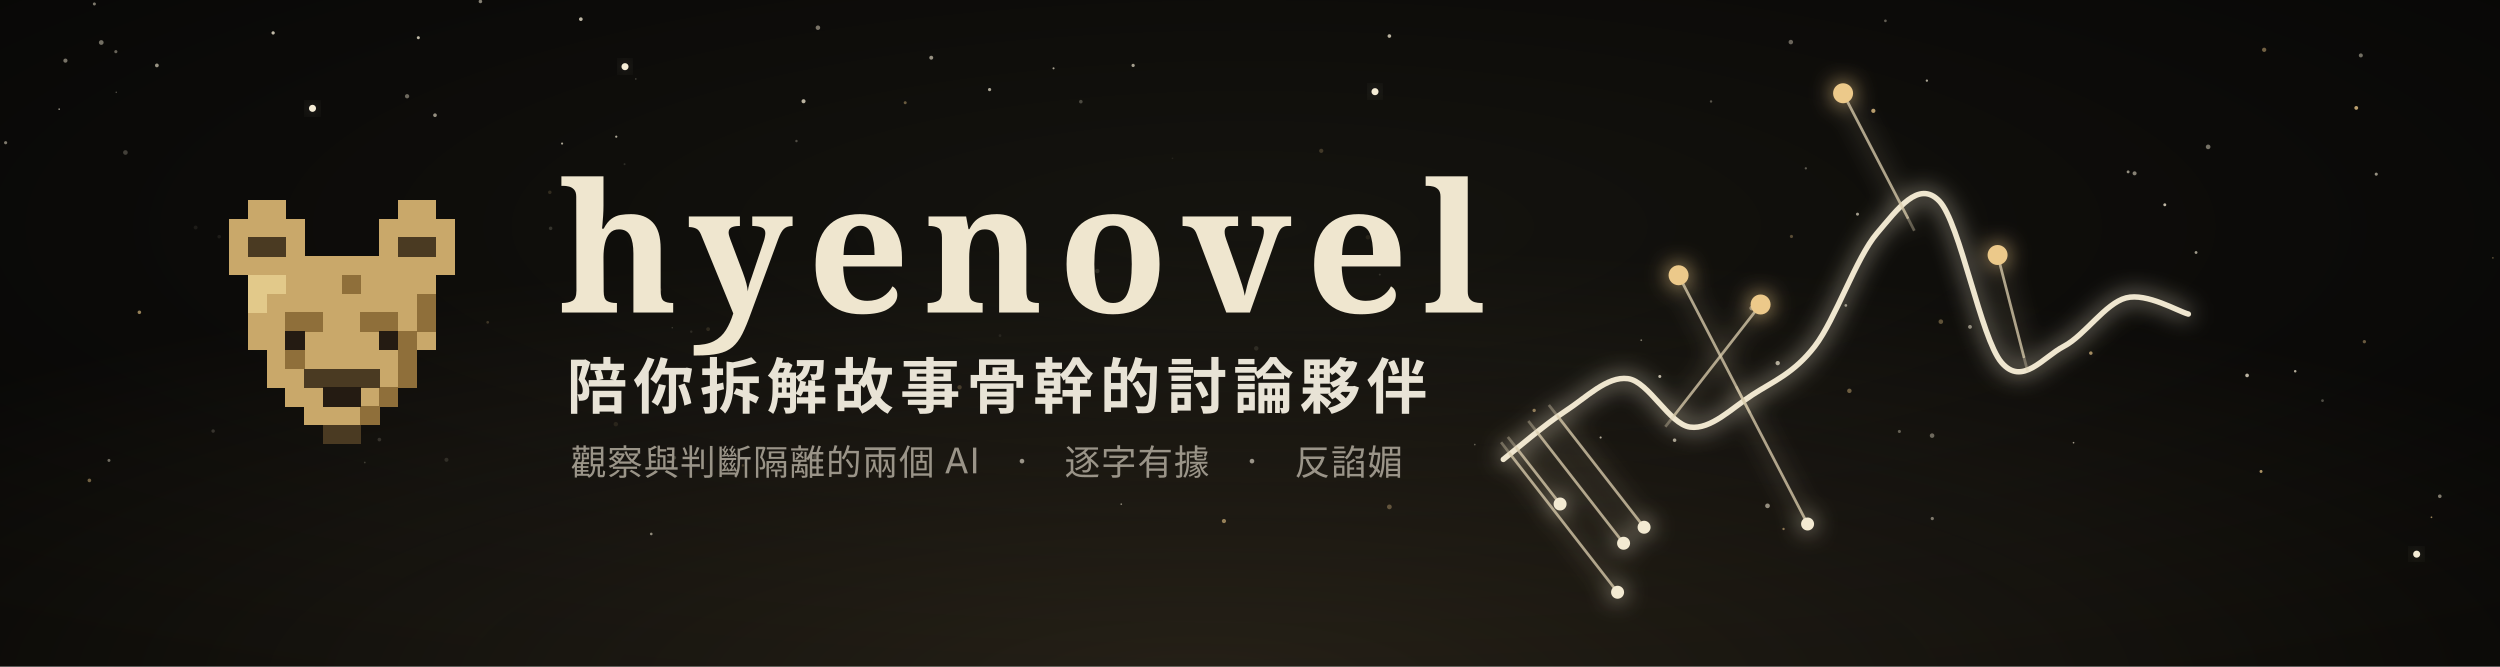
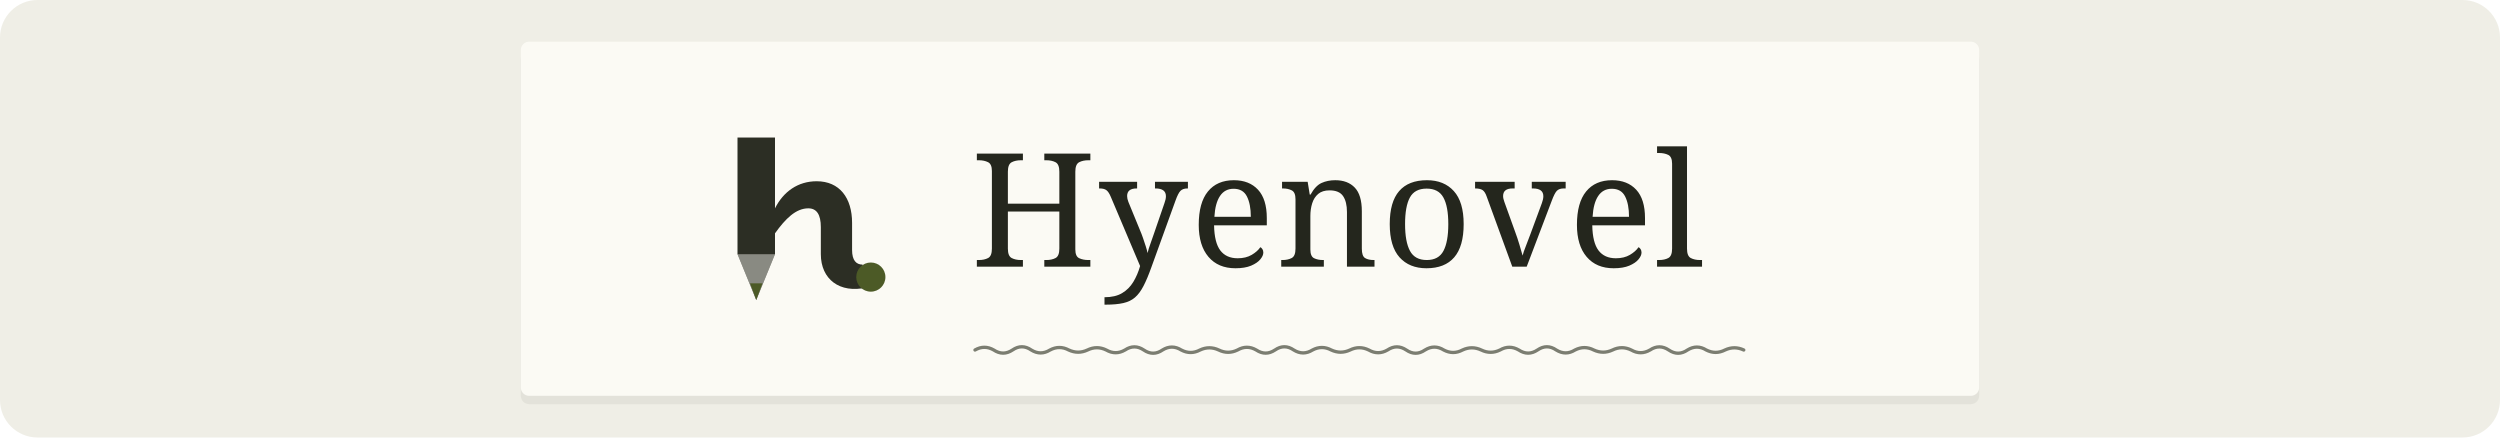
- <svg xmlns="http://www.w3.org/2000/svg" viewBox="0 0 1200 320" role="img" aria-label="hyenovel — 陪你拆解故事骨幹的討論夥伴">
-   <defs>
-     <radialGradient id="bsky" cx="50%" cy="34%" r="78%">
-       <stop offset="0%" stop-color="#15140f" />
-       <stop offset="52%" stop-color="#0c0b09" />
-       <stop offset="100%" stop-color="#050504" />
-     </radialGradient>
-     <radialGradient id="bhz" cx="48%" cy="102%" r="66%">
-       <stop offset="0%" stop-color="#ecc98a" stop-opacity="0.13" />
-       <stop offset="100%" stop-color="#ecc98a" stop-opacity="0" />
-     </radialGradient>
-     <filter id="bglow" x="-60%" y="-60%" width="220%" height="220%">
-       <feGaussianBlur stdDeviation="4.5" result="b" />
-       <feMerge>
-         <feMergeNode in="b" />
-         <feMergeNode in="SourceGraphic" />
-       </feMerge>
-     </filter>
-   </defs>
-   <rect width="1200" height="320" fill="url(#bsky)" />
-   <rect width="1200" height="320" fill="url(#bhz)" />
-   <circle cx="945.6" cy="156.9" r="0.93" fill="#efe6cf" fill-opacity="0.54" />
-   <circle cx="859.6" cy="20.2" r="1.09" fill="#efe6cf" fill-opacity="0.41" />
-   <circle cx="562.8" cy="76.0" r="0.39" fill="#efe6cf" fill-opacity="0.08" />
-   <circle cx="707.9" cy="213.4" r="0.42" fill="#efe6cf" fill-opacity="0.36" />
-   <circle cx="787.8" cy="163.3" r="0.44" fill="#efe6cf" fill-opacity="0.49" />
-   <circle cx="612.5" cy="186.3" r="0.43" fill="#efe6cf" fill-opacity="0.12" />
-   <circle cx="1140.6" cy="83.6" r="0.75" fill="#efe6cf" fill-opacity="0.61" />
-   <circle cx="299.8" cy="78.8" r="0.47" fill="#efe6cf" fill-opacity="0.14" />
-   <circle cx="515.8" cy="120.4" r="0.98" fill="#ecc98a" fill-opacity="0.20" />
-   <circle cx="1133.2" cy="26.6" r="0.97" fill="#efe6cf" fill-opacity="0.46" />
-   <circle cx="102.3" cy="206.9" r="0.83" fill="#efe6cf" fill-opacity="0.18" />
-   <circle cx="848.4" cy="242.8" r="1.13" fill="#efe6cf" fill-opacity="0.58" />
-   <circle cx="803.8" cy="211.3" r="0.86" fill="#efe6cf" fill-opacity="0.66" />
-   <circle cx="866.8" cy="80.8" r="0.55" fill="#efe6cf" fill-opacity="0.35" />
-   <circle cx="214.3" cy="220.7" r="0.97" fill="#efe6cf" fill-opacity="0.13" />
-   <circle cx="995.3" cy="212.5" r="0.42" fill="#efe6cf" fill-opacity="0.64" />
-   <circle cx="1078.6" cy="180.2" r="0.89" fill="#efe6cf" fill-opacity="0.77" />
-   <circle cx="634.2" cy="72.4" r="1.01" fill="#ecc98a" fill-opacity="0.22" />
-   <circle cx="295.6" cy="203.6" r="1.08" fill="#ecc98a" fill-opacity="0.10" />
-   <circle cx="587.5" cy="250.1" r="1.01" fill="#ecc98a" fill-opacity="0.58" />
-   <circle cx="175.1" cy="222.0" r="0.43" fill="#efe6cf" fill-opacity="0.21" />
-   <circle cx="1024.6" cy="83.2" r="0.97" fill="#efe6cf" fill-opacity="0.54" />
-   <circle cx="840.8" cy="147.9" r="1.09" fill="#efe6cf" fill-opacity="0.54" />
-   <circle cx="60.2" cy="73.2" r="1.12" fill="#efe6cf" fill-opacity="0.25" />
-   <circle cx="28.4" cy="52.4" r="0.41" fill="#efe6cf" fill-opacity="0.66" />
-   <circle cx="1101.7" cy="178.2" r="0.61" fill="#efe6cf" fill-opacity="0.73" />
-   <circle cx="93.9" cy="109.2" r="0.93" fill="#efe6cf" fill-opacity="0.08" />
-   <circle cx="1171.1" cy="238.2" r="0.88" fill="#efe6cf" fill-opacity="0.51" />
-   <circle cx="141.9" cy="147.5" r="0.41" fill="#efe6cf" fill-opacity="0.20" />
-   <circle cx="1085.3" cy="226.3" r="0.72" fill="#ecc98a" fill-opacity="0.71" />
-   <circle cx="66.9" cy="149.9" r="0.86" fill="#ecc98a" fill-opacity="0.62" />
-   <circle cx="460.6" cy="185.9" r="1.05" fill="#ecc98a" fill-opacity="0.22" />
-   <circle cx="1114.8" cy="192.3" r="0.67" fill="#efe6cf" fill-opacity="0.30" />
-   <circle cx="75.3" cy="31.4" r="0.91" fill="#efe6cf" fill-opacity="0.62" />
-   <circle cx="48.6" cy="20.4" r="1.14" fill="#efe6cf" fill-opacity="0.46" />
-   <circle cx="434.5" cy="49.3" r="0.72" fill="#ecc98a" fill-opacity="0.41" />
-   <circle cx="263.9" cy="92.3" r="0.85" fill="#ecc98a" fill-opacity="0.16" />
-   <circle cx="195.4" cy="46.2" r="1.03" fill="#efe6cf" fill-opacity="0.43" />
-   <circle cx="55.8" cy="44.3" r="0.37" fill="#efe6cf" fill-opacity="0.33" />
-   <circle cx="505.7" cy="32.8" r="0.49" fill="#efe6cf" fill-opacity="0.68" />
-   <circle cx="796.7" cy="180.7" r="0.73" fill="#efe6cf" fill-opacity="0.77" />
-   <circle cx="316.8" cy="139.1" r="0.82" fill="#ecc98a" fill-opacity="0.13" />
-   <circle cx="234.1" cy="154.7" r="0.66" fill="#ecc98a" fill-opacity="0.21" />
-   <circle cx="768.3" cy="210.0" r="0.51" fill="#efe6cf" fill-opacity="0.71" />
-   <circle cx="821.3" cy="48.7" r="0.58" fill="#efe6cf" fill-opacity="0.33" />
-   <circle cx="182.1" cy="211.0" r="0.88" fill="#efe6cf" fill-opacity="0.16" />
-   <circle cx="382.3" cy="67.7" r="0.59" fill="#efe6cf" fill-opacity="0.29" />
-   <circle cx="475.0" cy="43.0" r="0.78" fill="#efe6cf" fill-opacity="0.70" />
-   <circle cx="526.7" cy="130.1" r="1.07" fill="#efe6cf" fill-opacity="0.12" />
-   <circle cx="31.4" cy="29.1" r="1.00" fill="#efe6cf" fill-opacity="0.48" />
-   <circle cx="931.6" cy="154.4" r="1.11" fill="#ecc98a" fill-opacity="0.36" />
-   <circle cx="447.0" cy="27.7" r="0.95" fill="#efe6cf" fill-opacity="0.61" />
-   <circle cx="543.9" cy="31.4" r="0.79" fill="#efe6cf" fill-opacity="0.67" />
-   <circle cx="905.0" cy="10.0" r="0.65" fill="#efe6cf" fill-opacity="0.38" />
-   <circle cx="886.0" cy="146.6" r="0.66" fill="#efe6cf" fill-opacity="0.60" />
-   <circle cx="269.8" cy="68.9" r="0.51" fill="#efe6cf" fill-opacity="0.70" />
-   <circle cx="105.2" cy="113.6" r="0.85" fill="#efe6cf" fill-opacity="0.08" />
-   <circle cx="131.1" cy="15.8" r="0.80" fill="#efe6cf" fill-opacity="0.80" />
-   <circle cx="55.6" cy="24.8" r="0.76" fill="#efe6cf" fill-opacity="0.41" />
-   <circle cx="392.6" cy="13.3" r="1.09" fill="#efe6cf" fill-opacity="0.48" />
-   <circle cx="736.4" cy="197.0" r="0.81" fill="#ecc98a" fill-opacity="0.55" />
-   <circle cx="927.5" cy="248.9" r="0.79" fill="#efe6cf" fill-opacity="0.48" />
-   <circle cx="264.3" cy="109.6" r="0.85" fill="#efe6cf" fill-opacity="0.17" />
-   <circle cx="480.0" cy="161.1" r="0.67" fill="#efe6cf" fill-opacity="0.08" />
-   <circle cx="1039.1" cy="98.3" r="0.71" fill="#efe6cf" fill-opacity="0.79" />
-   <circle cx="1054.1" cy="121.2" r="0.69" fill="#efe6cf" fill-opacity="0.65" />
-   <circle cx="2.7" cy="68.5" r="0.76" fill="#efe6cf" fill-opacity="0.51" />
-   <circle cx="859.9" cy="113.5" r="0.77" fill="#ecc98a" fill-opacity="0.33" />
-   <circle cx="295.8" cy="65.6" r="0.53" fill="#efe6cf" fill-opacity="0.72" />
-   <circle cx="891.6" cy="102.8" r="0.73" fill="#efe6cf" fill-opacity="0.65" />
-   <circle cx="323.7" cy="219.7" r="0.88" fill="#efe6cf" fill-opacity="0.21" />
-   <circle cx="42.9" cy="230.6" r="0.88" fill="#ecc98a" fill-opacity="0.45" />
-   <circle cx="339.9" cy="158.0" r="0.93" fill="#ecc98a" fill-opacity="0.13" />
-   <circle cx="1134.9" cy="164.0" r="0.80" fill="#ecc98a" fill-opacity="0.42" />
-   <circle cx="1131.0" cy="51.8" r="0.92" fill="#ecc98a" fill-opacity="0.78" />
-   <circle cx="924.9" cy="38.7" r="0.56" fill="#efe6cf" fill-opacity="0.70" />
-   <circle cx="230.6" cy="0.7" r="0.86" fill="#efe6cf" fill-opacity="0.54" />
-   <circle cx="853.3" cy="174.3" r="1.05" fill="#efe6cf" fill-opacity="0.70" />
-   <circle cx="1059.9" cy="70.5" r="1.12" fill="#efe6cf" fill-opacity="0.47" />
-   <circle cx="538.2" cy="242.0" r="0.42" fill="#efe6cf" fill-opacity="0.55" />
-   <circle cx="1003.6" cy="169.5" r="0.85" fill="#ecc98a" fill-opacity="0.66" />
-   <circle cx="927.4" cy="209.1" r="1.10" fill="#efe6cf" fill-opacity="0.41" />
-   <circle cx="305.2" cy="37.9" r="0.32" fill="#efe6cf" fill-opacity="0.39" />
-   <circle cx="202.2" cy="111.4" r="1.00" fill="#ecc98a" fill-opacity="0.22" />
-   <circle cx="1021.5" cy="82.5" r="0.70" fill="#efe6cf" fill-opacity="0.60" />
-   <circle cx="200.8" cy="18.1" r="0.73" fill="#efe6cf" fill-opacity="0.79" />
-   <circle cx="208.8" cy="55.3" r="0.89" fill="#efe6cf" fill-opacity="0.60" />
-   <circle cx="52.3" cy="221.0" r="0.72" fill="#efe6cf" fill-opacity="0.44" />
-   <circle cx="899.2" cy="53.2" r="1.02" fill="#ecc98a" fill-opacity="0.76" />
-   <circle cx="1196.6" cy="123.8" r="0.31" fill="#ecc98a" fill-opacity="0.70" />
-   <circle cx="656.6" cy="113.9" r="1.07" fill="#ecc98a" fill-opacity="0.09" />
-   <circle cx="391.3" cy="219.5" r="1.09" fill="#efe6cf" fill-opacity="0.22" />
-   <circle cx="331.8" cy="159.2" r="0.58" fill="#efe6cf" fill-opacity="0.12" />
-   <circle cx="856.1" cy="253.9" r="0.57" fill="#ecc98a" fill-opacity="0.53" />
-   <circle cx="322.7" cy="157.3" r="0.37" fill="#efe6cf" fill-opacity="0.19" />
-   <circle cx="356.6" cy="223.4" r="0.61" fill="#ecc98a" fill-opacity="0.19" />
-   <circle cx="887.7" cy="187.6" r="1.08" fill="#ecc98a" fill-opacity="0.41" />
-   <circle cx="278.8" cy="9.2" r="0.89" fill="#efe6cf" fill-opacity="0.79" />
-   <circle cx="603.0" cy="167.2" r="1.07" fill="#efe6cf" fill-opacity="0.11" />
-   <circle cx="312.6" cy="256.3" r="0.64" fill="#efe6cf" fill-opacity="0.56" />
-   <circle cx="666.9" cy="17.3" r="0.88" fill="#efe6cf" fill-opacity="0.76" />
-   <circle cx="1086.8" cy="23.9" r="1.03" fill="#ecc98a" fill-opacity="0.46" />
-   <circle cx="911.7" cy="207.1" r="0.75" fill="#efe6cf" fill-opacity="0.37" />
-   <circle cx="662.3" cy="131.8" r="0.46" fill="#efe6cf" fill-opacity="0.15" />
-   <circle cx="385.7" cy="48.6" r="0.98" fill="#efe6cf" fill-opacity="0.76" />
-   <circle cx="1167.1" cy="248.3" r="0.43" fill="#ecc98a" fill-opacity="0.63" />
-   <circle cx="45.3" cy="1.9" r="0.73" fill="#efe6cf" fill-opacity="0.51" />
-   <circle cx="518.8" cy="48.8" r="0.87" fill="#efe6cf" fill-opacity="0.27" />
-   <circle cx="142.7" cy="191.1" r="0.48" fill="#efe6cf" fill-opacity="0.11" />
-   <circle cx="666.9" cy="243.3" r="1.15" fill="#ecc98a" fill-opacity="0.34" />
-   <circle cx="150" cy="52" r="1.7" fill="#f6edd6" filter="url(#bglow)" />
-   <circle cx="300" cy="32" r="1.7" fill="#f6edd6" filter="url(#bglow)" />
-   <circle cx="660" cy="44" r="1.7" fill="#f6edd6" filter="url(#bglow)" />
-   <circle cx="1160" cy="266" r="1.7" fill="#f6edd6" filter="url(#bglow)" />
-   <g transform="translate(700,60) scale(1.2)" filter="url(#bglow)">
-     <path d="M18,133.76 C22.152,130.53 34.606,119.763 42.909,114.38 C51.212,108.997 59.515,100.383 67.818,101.46 C76.121,102.537 84.424,119.763 92.727,120.84 C101.03,121.917 109.333,113.303 117.636,107.92 C125.939,102.537 134.242,99.307 142.545,88.54 C150.848,77.773 159.152,53.01 167.455,43.32 C175.758,33.63 184.061,21.787 192.364,30.4 C200.667,39.013 208.97,85.31 217.273,95 C225.576,104.69 233.879,92.847 242.182,88.54 C250.485,84.233 258.788,71.313 267.091,69.16 C275.394,67.007 287.848,74.543 292,75.62" fill="none" stroke="#efe6cf" stroke-width="2.2" stroke-linecap="round" />
-     <line x1="226.2" y1="92.7" x2="227.7" y2="98.5" stroke="#dccfae" stroke-width="1.1" stroke-opacity="0.38" />
-     <line x1="86.5" y1="116.0" x2="82.8" y2="120.7" stroke="#dccfae" stroke-width="1.1" stroke-opacity="0.38" />
-     <line x1="113.9" y1="109.9" x2="116.7" y2="115.2" stroke="#dccfae" stroke-width="1.1" stroke-opacity="0.38" />
-     <line x1="179.7" y1="37.0" x2="182.4" y2="42.3" stroke="#dccfae" stroke-width="1.1" stroke-opacity="0.38" />
-     <line x1="20.7" y1="131.6" x2="17.1" y2="126.9" stroke="#dccfae" stroke-width="1.1" stroke-opacity="0.38" />
-     <line x1="113.9" y1="109.9" x2="111.1" y2="104.5" stroke="#dccfae" stroke-width="1.1" stroke-opacity="0.38" />
-     <line x1="31.7" y1="123.1" x2="28.0" y2="118.4" stroke="#dccfae" stroke-width="1.1" stroke-opacity="0.38" />
-     <line x1="23.5" y1="129.5" x2="19.8" y2="124.8" stroke="#dccfae" stroke-width="1.1" stroke-opacity="0.38" />
-     <line x1="39.9" y1="116.7" x2="36.2" y2="112.0" stroke="#dccfae" stroke-width="1.1" stroke-opacity="0.38" />
-     <line x1="226.2" y1="92.7" x2="215.7" y2="52.0" stroke="#dccfae" stroke-width="1.1" stroke-linecap="round" stroke-opacity="0.76" />
-     <line x1="86.5" y1="116.0" x2="120.9" y2="71.8" stroke="#dccfae" stroke-width="1.1" stroke-linecap="round" stroke-opacity="0.76" />
-     <line x1="113.9" y1="109.9" x2="88.1" y2="60.1" stroke="#dccfae" stroke-width="1.1" stroke-linecap="round" stroke-opacity="0.76" />
-     <line x1="179.7" y1="37.0" x2="153.9" y2="-12.7" stroke="#dccfae" stroke-width="1.1" stroke-linecap="round" stroke-opacity="0.76" />
-     <line x1="20.7" y1="131.6" x2="63.7" y2="186.9" stroke="#dccfae" stroke-width="1.1" stroke-linecap="round" stroke-opacity="0.76" />
-     <line x1="113.9" y1="109.9" x2="139.7" y2="159.6" stroke="#dccfae" stroke-width="1.1" stroke-linecap="round" stroke-opacity="0.76" />
-     <line x1="31.7" y1="123.1" x2="66.1" y2="167.3" stroke="#dccfae" stroke-width="1.1" stroke-linecap="round" stroke-opacity="0.76" />
-     <line x1="23.5" y1="129.5" x2="40.7" y2="151.6" stroke="#dccfae" stroke-width="1.1" stroke-linecap="round" stroke-opacity="0.76" />
-     <line x1="39.9" y1="116.7" x2="74.3" y2="160.9" stroke="#dccfae" stroke-width="1.1" stroke-linecap="round" stroke-opacity="0.76" />
-     <circle cx="215.7" cy="52.0" r="4" fill="#ecc98a" />
-     <circle cx="120.9" cy="71.8" r="4" fill="#ecc98a" />
-     <circle cx="88.1" cy="60.1" r="4" fill="#ecc98a" />
-     <circle cx="153.9" cy="-12.7" r="4" fill="#ecc98a" />
-     <circle cx="63.7" cy="186.9" r="2.6" fill="#f3ead2" />
-     <circle cx="139.7" cy="159.6" r="2.6" fill="#f3ead2" />
-     <circle cx="66.1" cy="167.3" r="2.6" fill="#f3ead2" />
-     <circle cx="40.7" cy="151.6" r="2.6" fill="#f3ead2" />
-     <circle cx="74.3" cy="160.9" r="2.6" fill="#f3ead2" />
+ <svg xmlns="http://www.w3.org/2000/svg" viewBox="0 0 1200 210" role="img" aria-label="Hyenovel">
+   <rect width="1200" height="210" rx="18" fill="#efeee6" />
+   <rect x="250" y="20" width="700" height="170" rx="4" fill="#24261d" opacity=".06" transform="translate(0 4)" />
+   <rect x="250" y="20" width="700" height="170" rx="4" fill="#fbfaf4" />
+   <g transform="translate(330 54) scale(1)">
+     <path fill="#2c2e24" d="M24 12H42V68L33 90L24 68Z" />
+     <path fill="#fbfaf4" opacity=".45" d="M24 68H42L33 90Z" />
+     <path fill="#4c5a26" d="M30 82H36L33 90Z" />
+     <path fill="#2c2e24" d="M42 46C46 38 53 33 62 33C73 33 79 41 79 53V66C79 71 81 73 84 73L86 84C73 87 64 80 64 68V55C64 49 62 46 58 46C52 46 47 51 42 58Z" />
+     <circle fill="#4c5a26" cx="88" cy="79" r="7" />
  </g>
-   <g transform="translate(92,96) scale(9)" shape-rendering="crispEdges">
-     <rect x="3" y="0" width="1.02" height="1.02" fill="#c9a86a" />
-     <rect x="4" y="0" width="1.02" height="1.02" fill="#c9a86a" />
-     <rect x="11" y="0" width="1.02" height="1.02" fill="#c9a86a" />
-     <rect x="12" y="0" width="1.02" height="1.02" fill="#c9a86a" />
-     <rect x="2" y="1" width="1.02" height="1.02" fill="#c9a86a" />
-     <rect x="3" y="1" width="1.02" height="1.02" fill="#c9a86a" />
-     <rect x="4" y="1" width="1.02" height="1.02" fill="#c9a86a" />
-     <rect x="5" y="1" width="1.02" height="1.02" fill="#c9a86a" />
-     <rect x="10" y="1" width="1.02" height="1.02" fill="#c9a86a" />
-     <rect x="11" y="1" width="1.02" height="1.02" fill="#c9a86a" />
-     <rect x="12" y="1" width="1.02" height="1.02" fill="#c9a86a" />
-     <rect x="13" y="1" width="1.02" height="1.02" fill="#c9a86a" />
-     <rect x="2" y="2" width="1.02" height="1.02" fill="#c9a86a" />
-     <rect x="5" y="2" width="1.02" height="1.02" fill="#c9a86a" />
-     <rect x="10" y="2" width="1.02" height="1.02" fill="#c9a86a" />
-     <rect x="13" y="2" width="1.02" height="1.02" fill="#c9a86a" />
-     <rect x="2" y="3" width="1.02" height="1.02" fill="#c9a86a" />
-     <rect x="3" y="3" width="1.02" height="1.02" fill="#c9a86a" />
-     <rect x="4" y="3" width="1.02" height="1.02" fill="#c9a86a" />
-     <rect x="5" y="3" width="1.02" height="1.02" fill="#c9a86a" />
-     <rect x="6" y="3" width="1.02" height="1.02" fill="#c9a86a" />
-     <rect x="7" y="3" width="1.02" height="1.02" fill="#c9a86a" />
-     <rect x="8" y="3" width="1.02" height="1.02" fill="#c9a86a" />
-     <rect x="9" y="3" width="1.02" height="1.02" fill="#c9a86a" />
-     <rect x="10" y="3" width="1.02" height="1.02" fill="#c9a86a" />
-     <rect x="11" y="3" width="1.02" height="1.02" fill="#c9a86a" />
-     <rect x="12" y="3" width="1.02" height="1.02" fill="#c9a86a" />
-     <rect x="13" y="3" width="1.02" height="1.02" fill="#c9a86a" />
-     <rect x="3" y="4" width="1.02" height="1.02" fill="#c9a86a" />
-     <rect x="4" y="4" width="1.02" height="1.02" fill="#c9a86a" />
-     <rect x="5" y="4" width="1.02" height="1.02" fill="#c9a86a" />
-     <rect x="6" y="4" width="1.02" height="1.02" fill="#c9a86a" />
-     <rect x="7" y="4" width="1.02" height="1.02" fill="#c9a86a" />
-     <rect x="8" y="4" width="1.02" height="1.02" fill="#c9a86a" />
-     <rect x="9" y="4" width="1.02" height="1.02" fill="#c9a86a" />
-     <rect x="10" y="4" width="1.02" height="1.02" fill="#c9a86a" />
-     <rect x="11" y="4" width="1.02" height="1.02" fill="#c9a86a" />
-     <rect x="12" y="4" width="1.02" height="1.02" fill="#c9a86a" />
-     <rect x="3" y="5" width="1.02" height="1.02" fill="#c9a86a" />
-     <rect x="4" y="5" width="1.02" height="1.02" fill="#c9a86a" />
-     <rect x="5" y="5" width="1.02" height="1.02" fill="#c9a86a" />
-     <rect x="6" y="5" width="1.02" height="1.02" fill="#c9a86a" />
-     <rect x="7" y="5" width="1.02" height="1.02" fill="#c9a86a" />
-     <rect x="8" y="5" width="1.02" height="1.02" fill="#c9a86a" />
-     <rect x="9" y="5" width="1.02" height="1.02" fill="#c9a86a" />
-     <rect x="10" y="5" width="1.02" height="1.02" fill="#c9a86a" />
-     <rect x="11" y="5" width="1.02" height="1.02" fill="#c9a86a" />
-     <rect x="12" y="5" width="1.02" height="1.02" fill="#c9a86a" />
-     <rect x="3" y="6" width="1.02" height="1.02" fill="#c9a86a" />
-     <rect x="4" y="6" width="1.02" height="1.02" fill="#c9a86a" />
-     <rect x="5" y="6" width="1.02" height="1.02" fill="#c9a86a" />
-     <rect x="6" y="6" width="1.02" height="1.02" fill="#c9a86a" />
-     <rect x="7" y="6" width="1.02" height="1.02" fill="#c9a86a" />
-     <rect x="8" y="6" width="1.02" height="1.02" fill="#c9a86a" />
-     <rect x="9" y="6" width="1.02" height="1.02" fill="#c9a86a" />
-     <rect x="10" y="6" width="1.02" height="1.02" fill="#c9a86a" />
-     <rect x="11" y="6" width="1.02" height="1.02" fill="#c9a86a" />
-     <rect x="12" y="6" width="1.02" height="1.02" fill="#c9a86a" />
-     <rect x="3" y="7" width="1.02" height="1.02" fill="#c9a86a" />
-     <rect x="4" y="7" width="1.02" height="1.02" fill="#c9a86a" />
-     <rect x="5" y="7" width="1.02" height="1.02" fill="#c9a86a" />
-     <rect x="6" y="7" width="1.02" height="1.02" fill="#c9a86a" />
-     <rect x="7" y="7" width="1.02" height="1.02" fill="#c9a86a" />
-     <rect x="8" y="7" width="1.02" height="1.02" fill="#c9a86a" />
-     <rect x="9" y="7" width="1.02" height="1.02" fill="#c9a86a" />
-     <rect x="10" y="7" width="1.02" height="1.02" fill="#c9a86a" />
-     <rect x="11" y="7" width="1.02" height="1.02" fill="#c9a86a" />
-     <rect x="12" y="7" width="1.02" height="1.02" fill="#c9a86a" />
-     <rect x="4" y="8" width="1.02" height="1.02" fill="#c9a86a" />
-     <rect x="5" y="8" width="1.02" height="1.02" fill="#c9a86a" />
-     <rect x="6" y="8" width="1.02" height="1.02" fill="#c9a86a" />
-     <rect x="7" y="8" width="1.02" height="1.02" fill="#c9a86a" />
-     <rect x="8" y="8" width="1.02" height="1.02" fill="#c9a86a" />
-     <rect x="9" y="8" width="1.02" height="1.02" fill="#c9a86a" />
-     <rect x="10" y="8" width="1.02" height="1.02" fill="#c9a86a" />
-     <rect x="11" y="8" width="1.02" height="1.02" fill="#c9a86a" />
-     <rect x="4" y="9" width="1.02" height="1.02" fill="#c9a86a" />
-     <rect x="5" y="9" width="1.02" height="1.02" fill="#c9a86a" />
-     <rect x="6" y="9" width="1.02" height="1.02" fill="#c9a86a" />
-     <rect x="7" y="9" width="1.02" height="1.02" fill="#c9a86a" />
-     <rect x="8" y="9" width="1.02" height="1.02" fill="#c9a86a" />
-     <rect x="9" y="9" width="1.02" height="1.02" fill="#c9a86a" />
-     <rect x="10" y="9" width="1.02" height="1.02" fill="#c9a86a" />
-     <rect x="11" y="9" width="1.02" height="1.02" fill="#c9a86a" />
-     <rect x="5" y="10" width="1.02" height="1.02" fill="#c9a86a" />
-     <rect x="6" y="10" width="1.02" height="1.02" fill="#c9a86a" />
-     <rect x="7" y="10" width="1.02" height="1.02" fill="#c9a86a" />
-     <rect x="8" y="10" width="1.02" height="1.02" fill="#c9a86a" />
-     <rect x="9" y="10" width="1.02" height="1.02" fill="#c9a86a" />
-     <rect x="10" y="10" width="1.02" height="1.02" fill="#c9a86a" />
-     <rect x="6" y="11" width="1.02" height="1.02" fill="#c9a86a" />
-     <rect x="7" y="11" width="1.02" height="1.02" fill="#c9a86a" />
-     <rect x="8" y="11" width="1.02" height="1.02" fill="#c9a86a" />
-     <rect x="9" y="11" width="1.02" height="1.02" fill="#c9a86a" />
-     <rect x="7" y="12" width="1.02" height="1.02" fill="#c9a86a" />
-     <rect x="8" y="12" width="1.02" height="1.02" fill="#c9a86a" />
-     <rect x="3" y="4" width="1.02" height="1.02" fill="#e2c98a" />
-     <rect x="4" y="4" width="1.02" height="1.02" fill="#e2c98a" />
-     <rect x="3" y="5" width="1.02" height="1.02" fill="#e2c98a" />
-     <rect x="12" y="5" width="1.02" height="1.02" fill="#8f6f3a" />
-     <rect x="12" y="6" width="1.02" height="1.02" fill="#8f6f3a" />
-     <rect x="11" y="7" width="1.02" height="1.02" fill="#8f6f3a" />
-     <rect x="11" y="8" width="1.02" height="1.02" fill="#8f6f3a" />
-     <rect x="11" y="9" width="1.02" height="1.02" fill="#8f6f3a" />
-     <rect x="10" y="10" width="1.02" height="1.02" fill="#8f6f3a" />
-     <rect x="9" y="11" width="1.02" height="1.02" fill="#8f6f3a" />
-     <rect x="8" y="4" width="1.02" height="1.02" fill="#8f6f3a" />
-     <rect x="5" y="8" width="1.02" height="1.02" fill="#8f6f3a" />
-     <rect x="5" y="6" width="1.02" height="1.02" fill="#8f6f3a" />
-     <rect x="6" y="6" width="1.02" height="1.02" fill="#8f6f3a" />
-     <rect x="9" y="6" width="1.02" height="1.02" fill="#8f6f3a" />
-     <rect x="10" y="6" width="1.02" height="1.02" fill="#8f6f3a" />
-     <rect x="3" y="2" width="1.02" height="1.02" fill="#4a3a22" />
-     <rect x="4" y="2" width="1.02" height="1.02" fill="#4a3a22" />
-     <rect x="11" y="2" width="1.02" height="1.02" fill="#4a3a22" />
-     <rect x="12" y="2" width="1.02" height="1.02" fill="#4a3a22" />
-     <rect x="6" y="9" width="1.02" height="1.02" fill="#4a3a22" />
-     <rect x="7" y="9" width="1.02" height="1.02" fill="#4a3a22" />
-     <rect x="8" y="9" width="1.02" height="1.02" fill="#4a3a22" />
-     <rect x="9" y="9" width="1.02" height="1.02" fill="#4a3a22" />
-     <rect x="7" y="12" width="1.02" height="1.02" fill="#4a3a22" />
-     <rect x="8" y="12" width="1.02" height="1.02" fill="#4a3a22" />
-     <rect x="5" y="7" width="1.02" height="1.02" fill="#241b12" />
-     <rect x="10" y="7" width="1.02" height="1.02" fill="#241b12" />
-     <rect x="7" y="10" width="1.02" height="1.02" fill="#241b12" />
-     <rect x="8" y="10" width="1.02" height="1.02" fill="#241b12" />
-   </g>
-   <text x="268" y="150" fill="#efe6cf" font-size="86" font-weight="600" font-family="'Source Han Serif TC','Noto Serif TC',Georgia,serif" letter-spacing="7">hyenovel</text>
-   <text x="272" y="196" fill="#e8e3d6" font-size="29" font-weight="600" font-family="'Source Han Serif TC','Noto Serif TC',Georgia,serif" letter-spacing="3">陪你拆解故事骨幹的討論夥伴</text>
-   <text x="274" y="228" fill="#9a9488" font-size="17" font-family="'Inter','Noto Sans TC',sans-serif" letter-spacing="0.5">觀察與判斷隔離的兩個 AI　·　逐字有據　·　反諂媚</text>
+   <text x="466" y="128" font-family="'Source Han Serif TC', 'Noto Serif TC', Georgia, serif" font-size="76" font-weight="500" fill="#24261d" letter-spacing="1">Hyenovel</text>
+   <path d="M468 168 q4.5 -2.6 9 0 q4.5 3.0 9 0 q4.5 -3.1 9 0 q4.5 2.8 9 0 q4.5 -2.4 9 0 q4.5 2.1 9 0 q4.5 -2.2 9 0 q4.5 2.6 9 0 q4.5 -3.0 9 0 q4.5 3.1 9 0 q4.5 -2.8 9 0 q4.5 2.4 9 0 q4.5 -2.1 9 0 q4.5 2.2 9 0 q4.5 -2.6 9 0 q4.5 3.0 9 0 q4.5 -3.1 9 0 q4.5 2.8 9 0 q4.5 -2.4 9 0 q4.5 2.1 9 0 q4.5 -2.2 9 0 q4.5 2.6 9 0 q4.5 -3.0 9 0 q4.5 3.1 9 0 q4.5 -2.8 9 0 q4.5 2.4 9 0 q4.5 -2.1 9 0 q4.5 2.2 9 0 q4.5 -2.6 9 0 q4.5 3.0 9 0 q4.5 -3.1 9 0 q4.5 2.8 9 0 q4.5 -2.3 9 0 q4.5 2.1 9 0 q4.5 -2.2 9 0 q4.5 2.6 9 0 q4.5 -3.0 9 0 q4.5 3.1 9 0 q4.5 -2.8 9 0 q4.5 2.3 9 0 q4.5 -2.1 9 0" fill="none" stroke="#5b5e50" stroke-width="1.6" stroke-linecap="round" opacity=".8" />
</svg>
